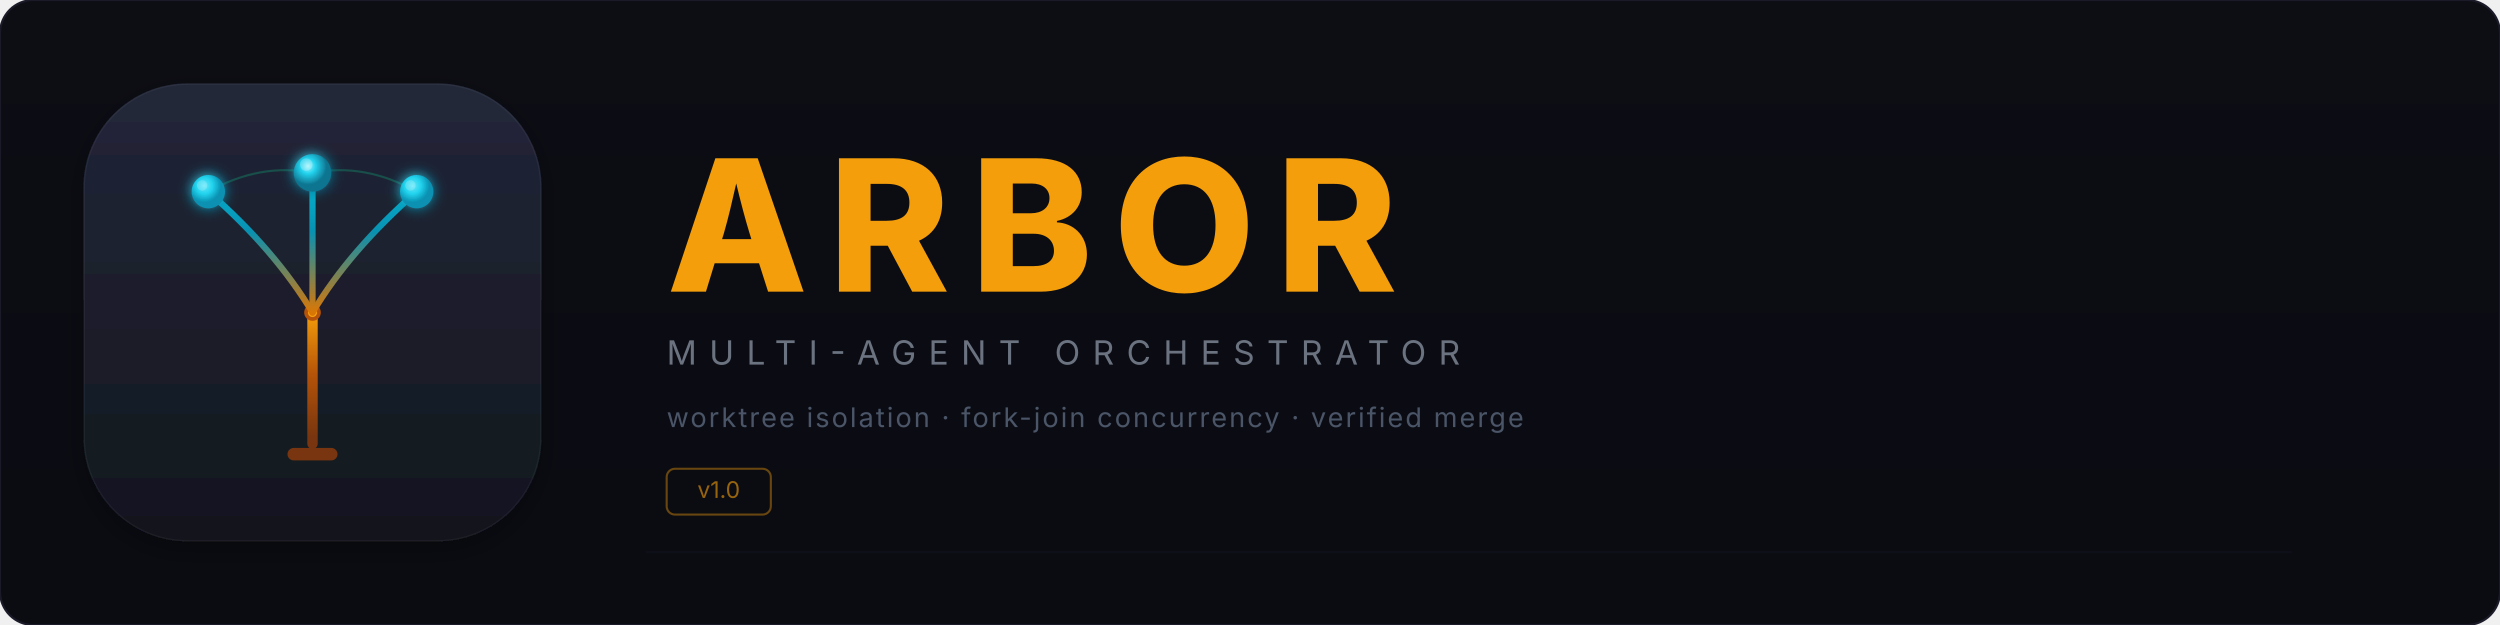
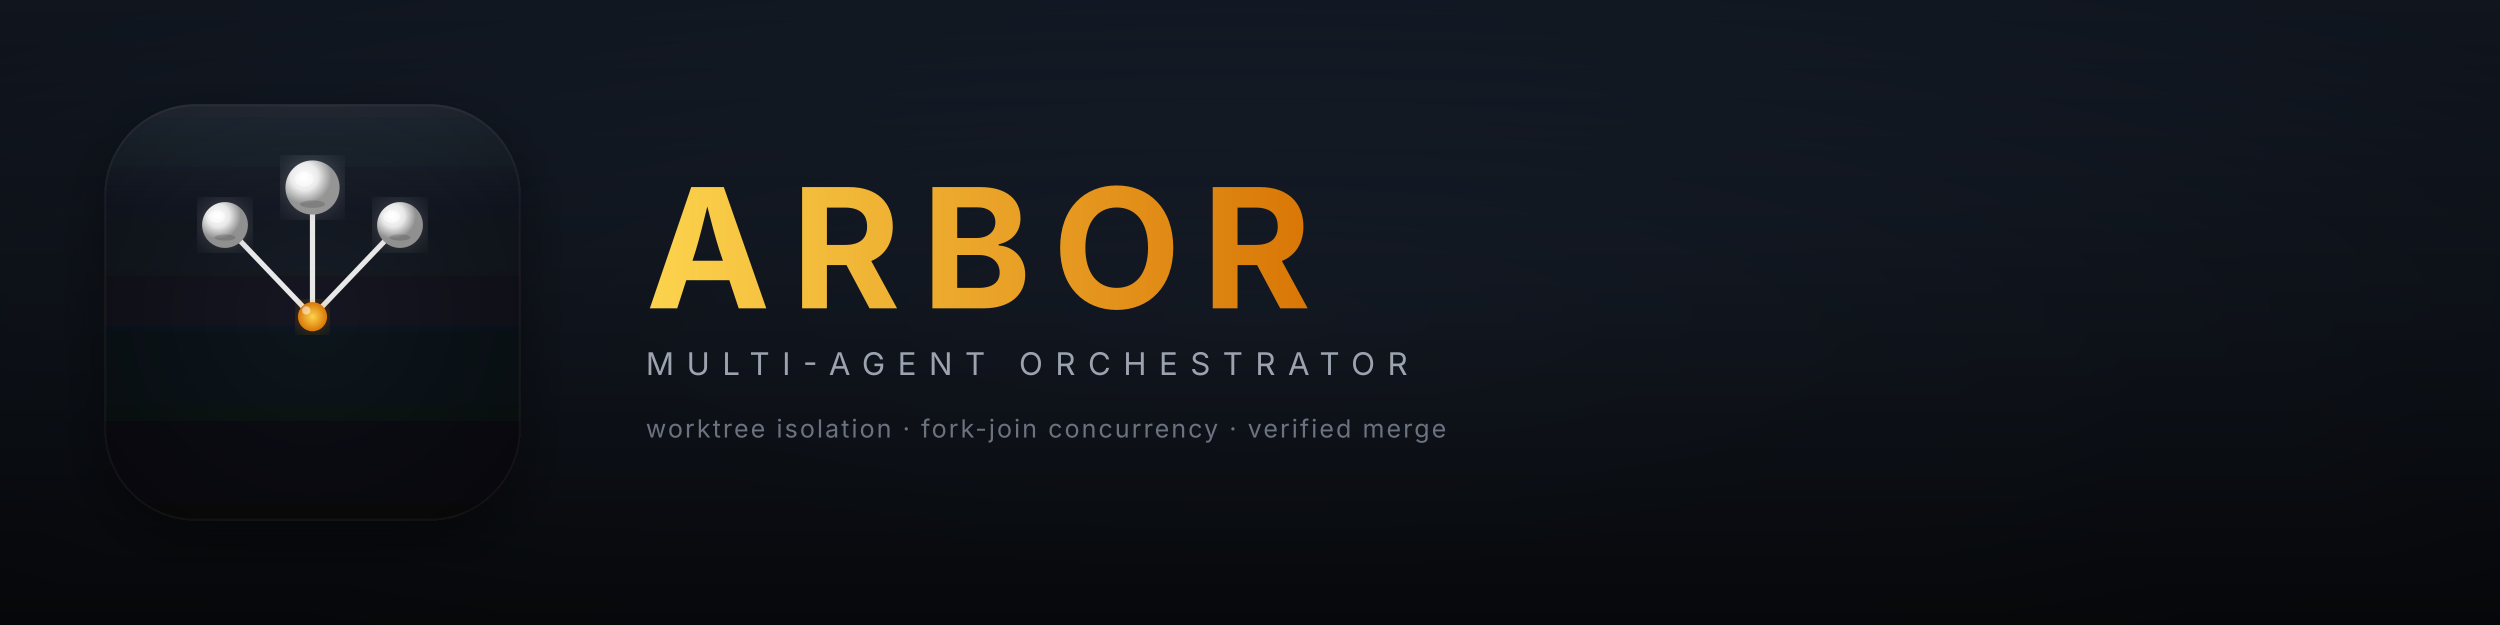
<svg xmlns="http://www.w3.org/2000/svg" viewBox="0 0 1200 300">
  <defs>
-     <linearGradient id="bannerBg" x1="0" y1="0" x2="0" y2="300" gradientUnits="userSpaceOnUse">
-       <stop offset="0%" stop-color="#0d0d14" />
-       <stop offset="100%" stop-color="#0a0c12" />
+     <linearGradient id="bgGrad" x1="0%" y1="0%" x2="0%" y2="100%">
+       <stop offset="0%" stop-color="#1a2332" />
+       <stop offset="100%" stop-color="#0a0c10" />
    </linearGradient>
-     <linearGradient id="logoBg" x1="150" y1="40" x2="150" y2="260" gradientUnits="userSpaceOnUse">
-       <stop offset="0%" stop-color="#1c2133" />
-       <stop offset="100%" stop-color="#0c0f18" />
+     <radialGradient id="vignette" cx="50%" cy="50%" r="65%">
+       <stop offset="0%" stop-color="#000" stop-opacity="0" />
+       <stop offset="100%" stop-color="#000" stop-opacity="0.4" />
+     </radialGradient>
+     <linearGradient id="glassShine" x1="0%" y1="0%" x2="0%" y2="50%">
+       <stop offset="0%" stop-color="#fff" stop-opacity="0.06" />
+       <stop offset="100%" stop-color="#fff" stop-opacity="0" />
    </linearGradient>
-     <linearGradient id="trunk" x1="150" y1="210" x2="150" y2="150" gradientUnits="userSpaceOnUse">
-       <stop offset="0%" stop-color="#78350F" />
-       <stop offset="50%" stop-color="#B45309" />
-       <stop offset="100%" stop-color="#F59E0B" />
+     <linearGradient id="trunkGrad" x1="0%" y1="100%" x2="0%" y2="0%">
+       <stop offset="0%" stop-color="#D97706" />
+       <stop offset="100%" stop-color="#c0c0c0" />
    </linearGradient>
-     <linearGradient id="branch" x1="150" y1="150" x2="150" y2="85" gradientUnits="userSpaceOnUse">
-       <stop offset="0%" stop-color="#D97706" />
-       <stop offset="60%" stop-color="#0891B2" />
-       <stop offset="100%" stop-color="#06B6D4" />
+     <radialGradient id="forkGrad">
+       <stop offset="0%" stop-color="#FCD34D" />
+       <stop offset="100%" stop-color="#D97706" />
+     </radialGradient>
+     <radialGradient id="glassLeft" cx="35%" cy="30%">
+       <stop offset="0%" stop-color="#ffffff" />
+       <stop offset="50%" stop-color="#e8e8e8" />
+       <stop offset="100%" stop-color="#909090" />
+     </radialGradient>
+     <radialGradient id="glassCenter" cx="35%" cy="30%">
+       <stop offset="0%" stop-color="#ffffff" />
+       <stop offset="50%" stop-color="#ebebeb" />
+       <stop offset="100%" stop-color="#959595" />
+     </radialGradient>
+     <radialGradient id="glassRight" cx="35%" cy="30%">
+       <stop offset="0%" stop-color="#ffffff" />
+       <stop offset="50%" stop-color="#e8e8e8" />
+       <stop offset="100%" stop-color="#909090" />
+     </radialGradient>
+     <linearGradient id="titleGrad" x1="0%" y1="0%" x2="100%" y2="0%">
+       <stop offset="0%" stop-color="#FCD34D" />
+       <stop offset="100%" stop-color="#D97706" />
    </linearGradient>
-     <radialGradient id="leafNode" cx="38%" cy="32%">
-       <stop offset="0%" stop-color="#67E8F9" />
-       <stop offset="50%" stop-color="#22D3EE" />
-       <stop offset="100%" stop-color="#0891B2" />
-     </radialGradient>
-     <radialGradient id="centerNode" cx="38%" cy="32%">
-       <stop offset="0%" stop-color="#A5F3FC" />
-       <stop offset="40%" stop-color="#22D3EE" />
-       <stop offset="100%" stop-color="#0E7490" />
-     </radialGradient>
-     <filter id="logoShadow" x="-15%" y="-10%" width="130%" height="135%">
-       <feGaussianBlur in="SourceAlpha" stdDeviation="6" result="blur" />
-       <feOffset in="blur" dx="0" dy="4" result="offset" />
-       <feFlood flood-color="#000" flood-opacity="0.3" result="color" />
-       <feComposite in="color" in2="offset" operator="in" result="shadow" />
+     <linearGradient id="separator" x1="0%" y1="0%" x2="100%" y2="0%">
+       <stop offset="0%" stop-color="#D97706" stop-opacity="0.3" />
+       <stop offset="50%" stop-color="#FCD34D" stop-opacity="0.15" />
+       <stop offset="100%" stop-color="#D97706" stop-opacity="0" />
+     </linearGradient>
+     <filter id="containerShadow">
+       <feGaussianBlur in="SourceAlpha" stdDeviation="14" />
+       <feOffset dx="0" dy="10" />
+       <feComponentTransfer>
+         <feFuncA type="linear" slope="0.4" />
+       </feComponentTransfer>
      <feMerge>
-         <feMergeNode in="shadow" />
+         <feMergeNode />
        <feMergeNode in="SourceGraphic" />
      </feMerge>
    </filter>
-     <filter id="glow" x="-100%" y="-100%" width="300%" height="300%">
-       <feGaussianBlur in="SourceGraphic" stdDeviation="3" result="blur" />
+     <filter id="forkGlow">
+       <feGaussianBlur stdDeviation="6" />
+       <feColorMatrix values="1 0 0 0 0  0 0.8 0 0 0  0 0 0.2 0 0  0 0 0 0.5 0" />
      <feMerge>
-         <feMergeNode in="blur" />
+         <feMergeNode />
+         <feMergeNode in="SourceGraphic" />
+       </feMerge>
+     </filter>
+     <filter id="sphereGlow">
+       <feGaussianBlur stdDeviation="8" />
+       <feComponentTransfer>
+         <feFuncA type="linear" slope="0.4" />
+       </feComponentTransfer>
+       <feMerge>
+         <feMergeNode />
        <feMergeNode in="SourceGraphic" />
      </feMerge>
    </filter>
  </defs>
-   <rect width="1200" height="300" rx="16" fill="url(#bannerBg)" stroke="#1a1a28" stroke-width="1" />
-   <rect x="40" y="40" width="220" height="220" rx="50" ry="50" fill="url(#logoBg)" filter="url(#logoShadow)" />
-   <rect x="40" y="40" width="220" height="220" rx="50" ry="50" fill="white" opacity="0.03" />
-   <rect x="40.5" y="40.5" width="219" height="219" rx="49.5" ry="49.5" fill="none" stroke="white" stroke-opacity="0.05" stroke-width="0.5" />
-   <rect x="138" y="215" width="24" height="6" rx="3" fill="#78350F" />
-   <line x1="150" y1="213" x2="150" y2="150" stroke="url(#trunk)" stroke-width="5" stroke-linecap="round" />
-   <circle cx="150" cy="150" r="4" fill="#B45309" />
-   <circle cx="150" cy="150" r="2.2" fill="#F59E0B" />
-   <path d="M 150 150 Q 132 120 100 92" fill="none" stroke="url(#branch)" stroke-width="3" stroke-linecap="round" />
-   <line x1="150" y1="148" x2="150" y2="88" stroke="url(#branch)" stroke-width="3" stroke-linecap="round" />
-   <path d="M 150 150 Q 168 120 200 92" fill="none" stroke="url(#branch)" stroke-width="3" stroke-linecap="round" />
-   <path d="M 100 92 Q 125 78 150 83" fill="none" stroke="#10B981" stroke-width="1" stroke-opacity="0.3" />
-   <path d="M 150 83 Q 175 78 200 92" fill="none" stroke="#10B981" stroke-width="1" stroke-opacity="0.3" />
-   <circle cx="100" cy="92" r="8" fill="url(#leafNode)" filter="url(#glow)" />
-   <circle cx="150" cy="83" r="9" fill="url(#centerNode)" filter="url(#glow)" />
-   <circle cx="200" cy="92" r="8" fill="url(#leafNode)" filter="url(#glow)" />
-   <circle cx="97" cy="89" r="2.5" fill="white" opacity="0.18" />
-   <circle cx="147" cy="79" r="3" fill="white" opacity="0.22" />
-   <circle cx="197" cy="89" r="2.5" fill="white" opacity="0.18" />
-   <text x="320" y="140" font-family="system-ui, -apple-system, 'Segoe UI', sans-serif" font-size="88" font-weight="800" fill="#F59E0B" letter-spacing="10">ARBOR</text>
-   <text x="320" y="175" font-family="system-ui, -apple-system, 'Segoe UI', sans-serif" font-size="16" font-weight="400" fill="#6b7280" letter-spacing="6">MULTI-AGENT ORCHESTRATOR</text>
-   <text x="320" y="205" font-family="system-ui, -apple-system, 'Segoe UI', sans-serif" font-size="13" fill="#4a5568" letter-spacing="1">worktree isolation · fork-join concurrency · verified merge</text>
-   <rect x="320" y="225" width="50" height="22" rx="4" fill="none" stroke="#F59E0B" stroke-width="1" opacity="0.4" />
-   <text x="345" y="239" font-family="system-ui, -apple-system, 'Segoe UI', sans-serif" font-size="11" fill="#F59E0B" opacity="0.6" text-anchor="middle">v1.0</text>
-   <line x1="310" y1="265" x2="1100" y2="265" stroke="#1a1a2e" opacity="0.25" />
+   <rect width="1200" height="300" fill="url(#bgGrad)" />
+   <rect width="1200" height="300" fill="url(#vignette)" />
+   <rect x="50" y="50" width="200" height="200" rx="44" fill="url(#bgGrad)" filter="url(#containerShadow)" />
+   <rect x="50" y="50" width="200" height="200" rx="44" fill="url(#vignette)" />
+   <rect x="50" y="50" width="200" height="100" rx="44" fill="url(#glassShine)" />
+   <rect x="50.5" y="50.5" width="199" height="199" rx="43.5" fill="none" stroke="#fff" stroke-opacity="0.04" stroke-width="1" />
+   <line x1="150" y1="215" x2="150" y2="152" stroke="url(#trunkGrad)" stroke-width="3" stroke-linecap="round" />
+   <g stroke="#e8e8e8" stroke-width="2.5" stroke-linecap="round" fill="none">
+     <path d="M 150 152 Q 129 130 108 108" />
+     <line x1="150" y1="150" x2="150" y2="92" />
+     <path d="M 150 152 Q 171 130 192 108" />
+   </g>
+   <circle cx="150" cy="152" r="7" fill="url(#forkGrad)" filter="url(#forkGlow)" />
+   <circle cx="147" cy="149" r="2" fill="#fff" opacity="0.5" />
+   <g filter="url(#sphereGlow)">
+     <circle cx="108" cy="108" r="11" fill="url(#glassLeft)" />
+   </g>
+   <ellipse cx="104" cy="104" rx="4" ry="3" fill="#fff" opacity="0.5" />
+   <circle cx="103.5" cy="103.5" r="1.5" fill="#fff" opacity="0.65" />
+   <ellipse cx="108" cy="114" rx="5" ry="1.5" fill="#000" opacity="0.15" />
+   <g filter="url(#sphereGlow)">
+     <circle cx="150" cy="90" r="13" fill="url(#glassCenter)" />
+   </g>
+   <ellipse cx="146" cy="86" rx="4.5" ry="3.5" fill="#fff" opacity="0.5" />
+   <circle cx="145.5" cy="85.5" r="1.5" fill="#fff" opacity="0.65" />
+   <ellipse cx="150" cy="98" rx="6" ry="1.8" fill="#000" opacity="0.15" />
+   <g filter="url(#sphereGlow)">
+     <circle cx="192" cy="108" r="11" fill="url(#glassRight)" />
+   </g>
+   <ellipse cx="188" cy="104" rx="4" ry="3" fill="#fff" opacity="0.5" />
+   <circle cx="187.5" cy="103.5" r="1.5" fill="#fff" opacity="0.65" />
+   <ellipse cx="192" cy="114" rx="5" ry="1.5" fill="#000" opacity="0.15" />
+   <text x="310" y="148" font-family="system-ui,-apple-system,sans-serif" font-size="80" font-weight="700" fill="url(#titleGrad)" letter-spacing="10">ARBOR</text>
+   <text x="310" y="180" font-family="system-ui,-apple-system,sans-serif" font-size="15" font-weight="400" fill="#9CA3AF" letter-spacing="6">MULTI-AGENT ORCHESTRATOR</text>
+   <text x="310" y="210" font-family="system-ui,-apple-system,sans-serif" font-size="12" fill="#6B7280" letter-spacing="1">worktree isolation · fork-join concurrency · verified merge</text>
+   <line x1="310" y1="232" x2="1100" y2="232" stroke="url(#separator)" stroke-width="1" />
</svg>
